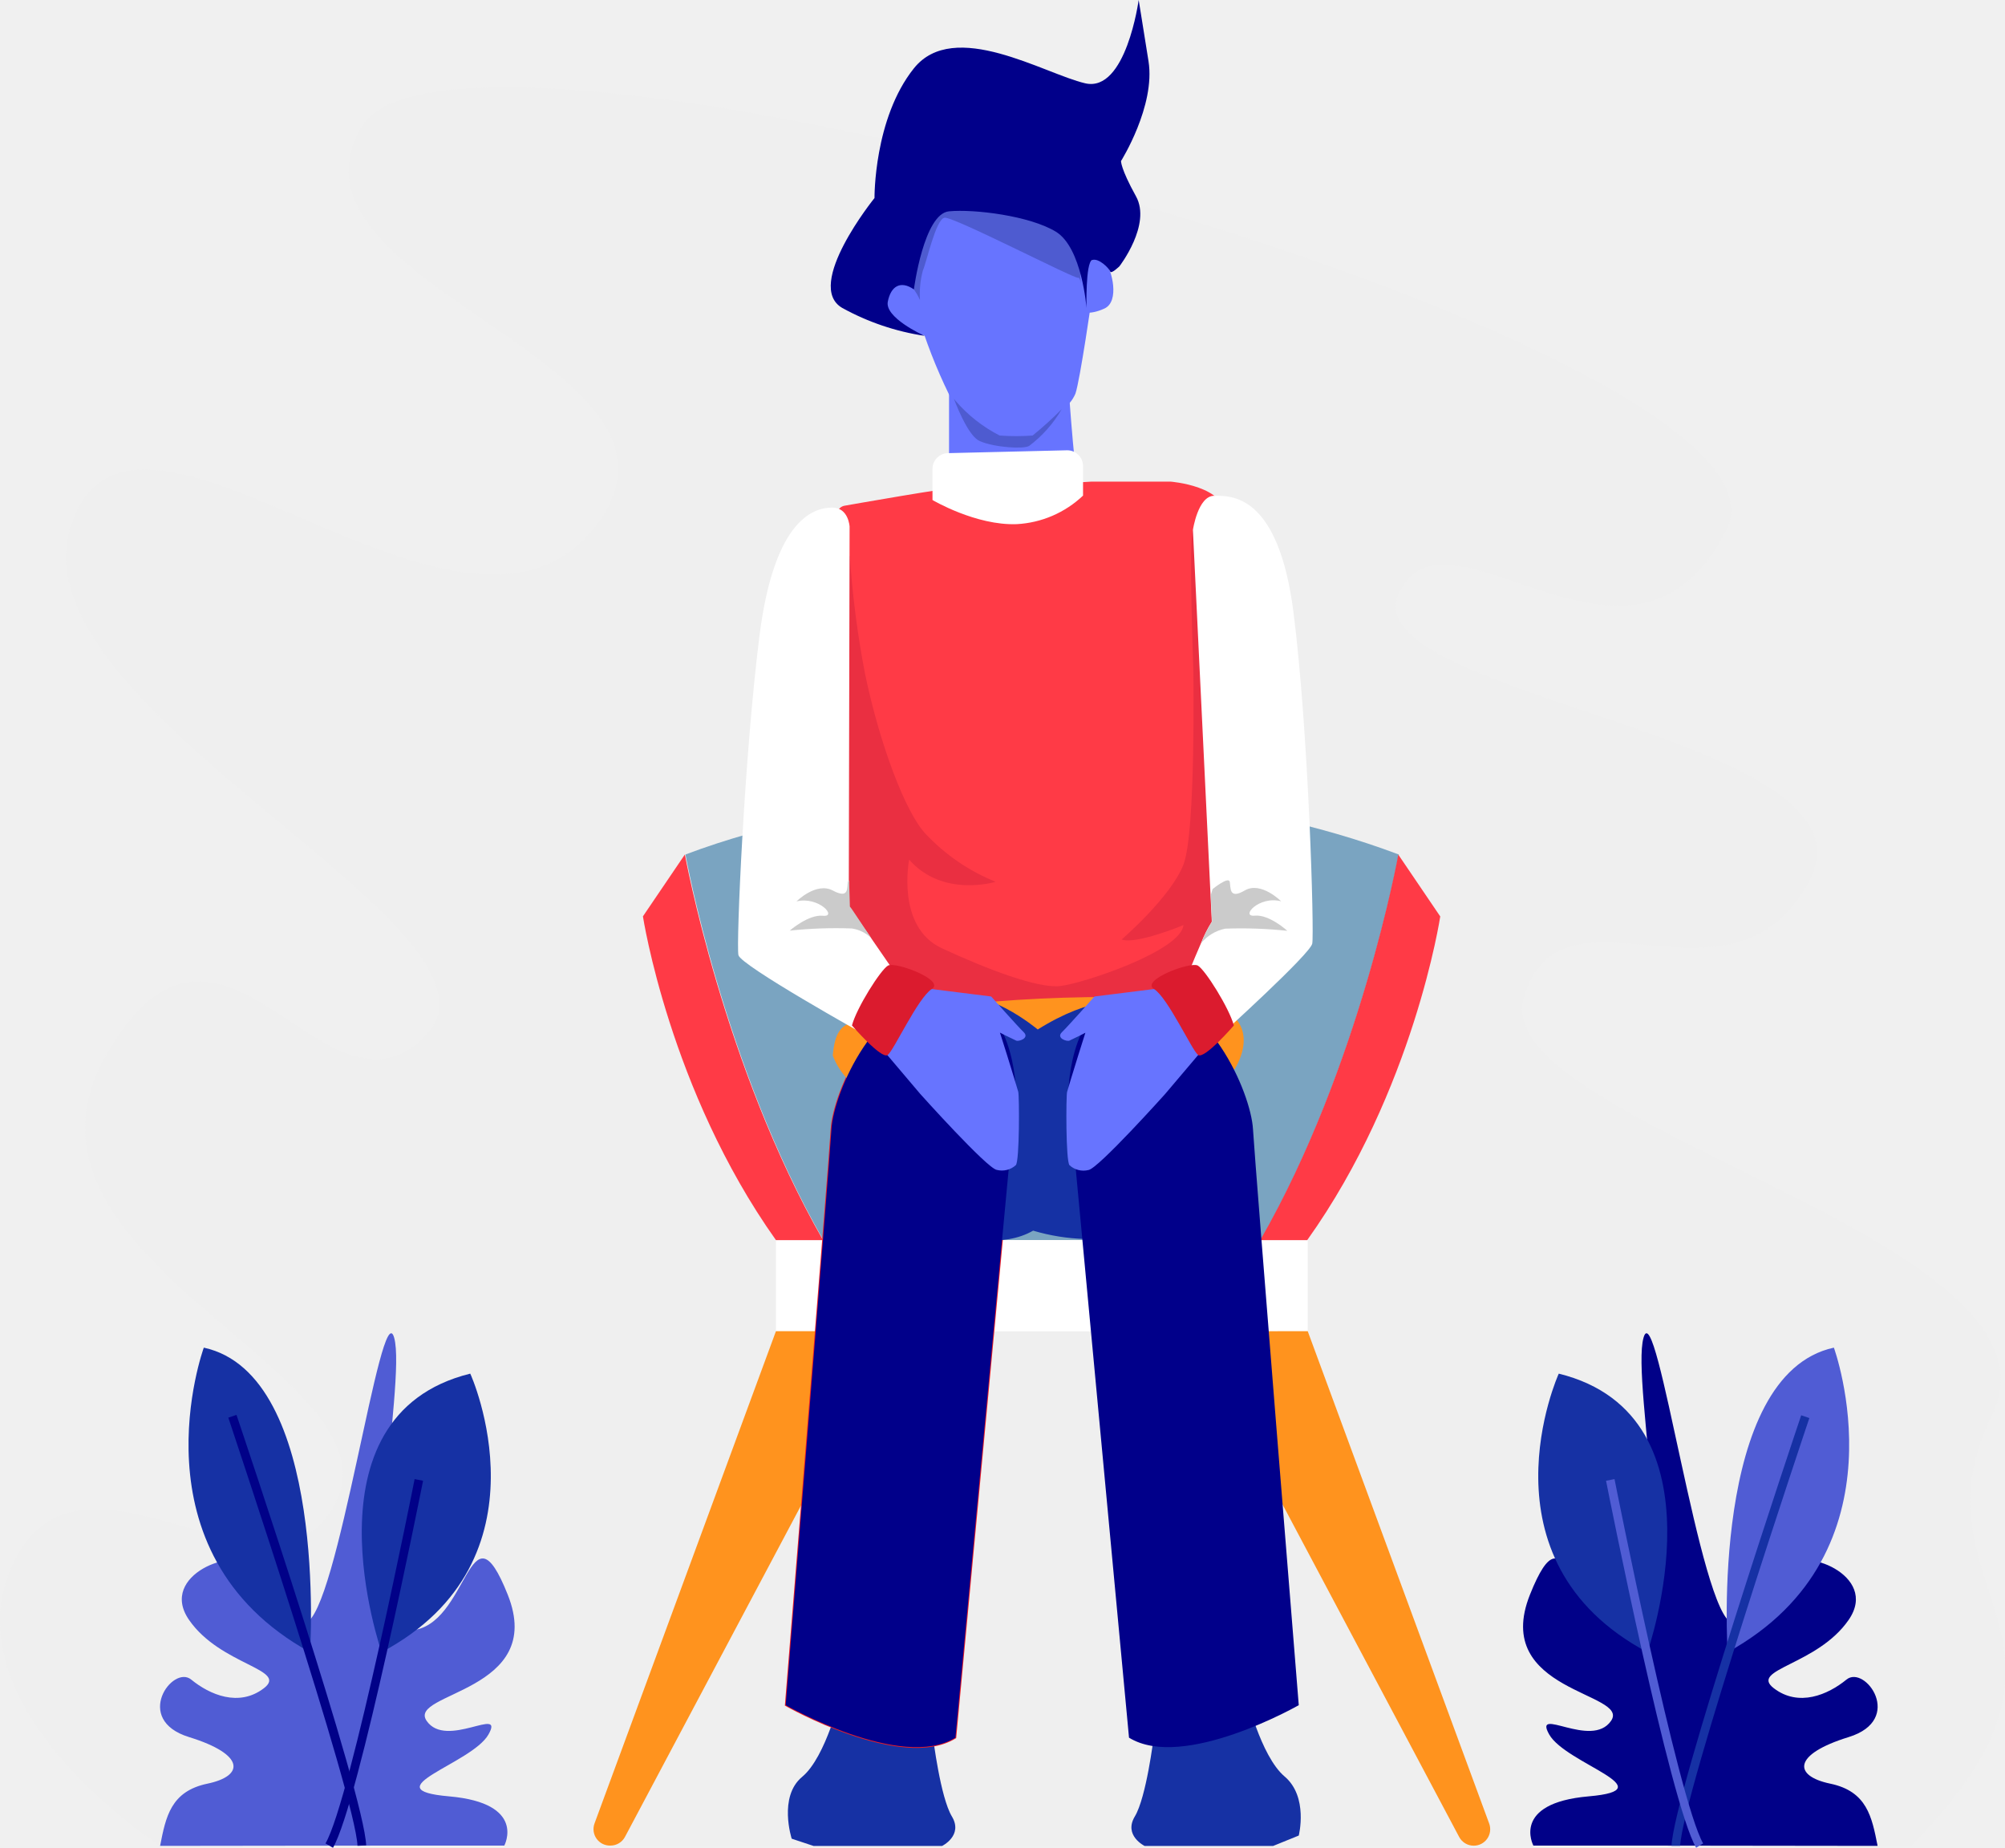
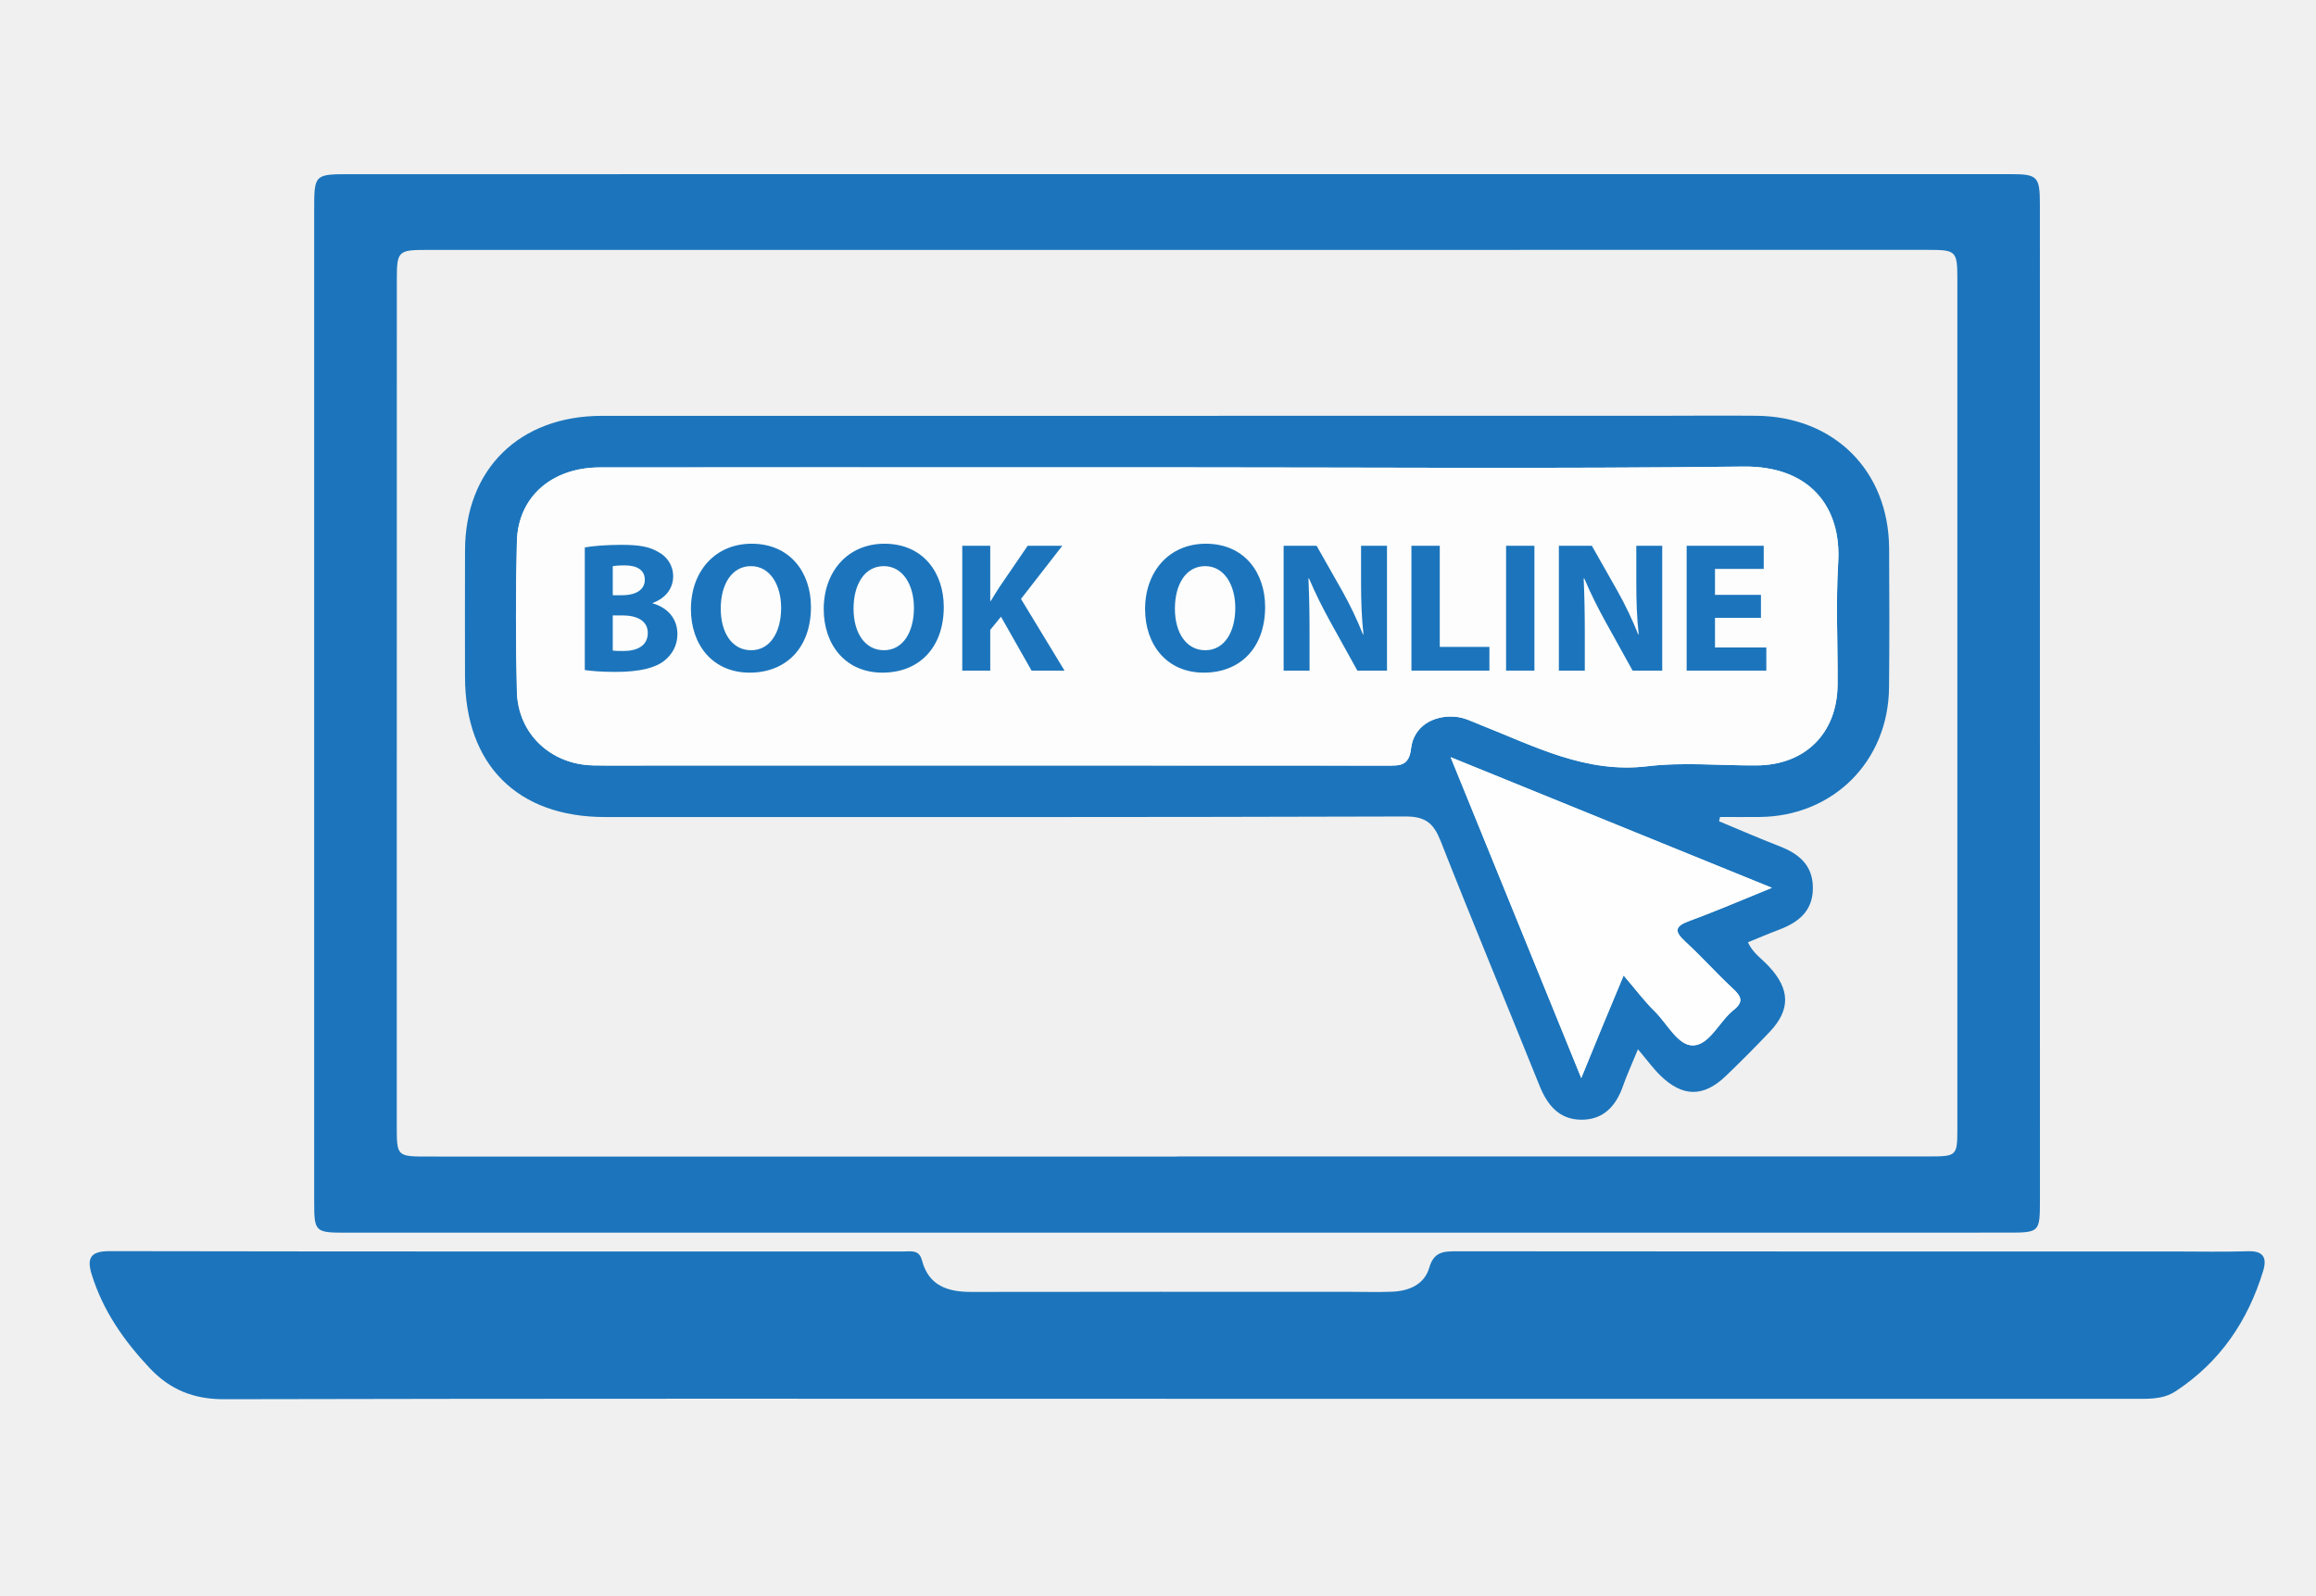
- <svg xmlns="http://www.w3.org/2000/svg" viewBox="0 0 203.64 187.65">
-   <defs>
-     <style>.cls-1{fill:#efefef;}.cls-2{fill:#505cd4;}.cls-3{fill:#1631a4;}.cls-4{fill:#010188;}.cls-5{fill:#fff;}.cls-6{fill:#7aa4c1;}.cls-7{fill:#ff3a46;}.cls-8{fill:#ff931e;}.cls-9{fill:#6774ff;}.cls-10{fill:#4e5bd0;}.cls-11{fill:#01008a;}.cls-12{fill:#ea2f41;}.cls-13{fill:none;stroke:#ed1c24;stroke-miterlimit:10;stroke-width:0.16px;}.cls-14{fill:#1531a4;}.cls-15{fill:#db1b2e;}.cls-16{fill:#cbcbcb;}</style>
-   </defs>
-   <g id="Layer_2" data-name="Layer 2">
-     <g id="Object">
-       <path class="cls-1" d="M194.07,187.43H16.22S-5.64,173.3,1.39,158.66s26.88,6.68,32.83-6.34S-.95,127.75,10.76,107.19s22.32,8.74,32.54-2.1S.81,71.95,7.25,53.23s39.29,17.37,53,.5S27,29.23,36.75,12.84s148,22,138.63,40.89-28.51-4-33.31,6.55,49.57,14.35,41.71,29.14-25.05-1.1-29,11.82,56.33,24.55,47.54,42.46,12.88,22.44-8.2,43.74h0Z" />
-       <path class="cls-2" d="M40,187.43H51.22s2.31-4.31-5.61-5,2.31-3.3,4-6.28-4.29,1.51-6.28-1.39,12.19-2.9,8.24-12.81-3.95,3.3-9.89,3.63-.33-25.14-1.65-29.74-5.75,28.3-9.05,29-4.62-3.63-5.72-5.72-9.25.77-6.06,5.39,10.13,5,7.6,6.94-5.5.66-7.38-.88-5.95,4.07-.22,5.84,5.61,3.95,1.87,4.73-4.23,3.38-4.81,6.32Z" />
-       <path class="cls-3" d="M31.49,167.79s1.87-28.18-10.79-30.93C20.7,136.86,13.11,157.65,31.49,167.79Z" />
-       <path class="cls-3" d="M38.76,167.79s-8.37-24,9-28.29C47.79,139.5,56.3,158.44,38.76,167.79Z" />
-       <path class="cls-4" d="M36.31,187.45c-.21-5-13-43.09-13.12-43.48l.83-.28c.53,1.57,13,38.58,13.17,43.72Z" />
-       <path class="cls-4" d="M33.82,187.65l-.76-.44c2.58-4.44,9-36.68,9.05-37l.86.17C42.7,151.71,36.46,183.09,33.82,187.65Z" />
-       <path class="cls-4" d="M167,187.43H155.74s-2.31-4.31,5.61-5-2.31-3.3-4-6.28,4.29,1.51,6.28-1.39-12.19-2.9-8.24-12.81,3.95,3.3,9.89,3.63.33-25.14,1.65-29.74,5.75,28.3,9.05,29,4.62-3.63,5.72-5.72,9.25.77,6.06,5.39-10.13,5-7.6,6.94,5.5.66,7.38-.88,5.95,4.07.22,5.84-5.61,3.95-1.87,4.73,4.23,3.38,4.81,6.32Z" />
-       <path class="cls-2" d="M175.47,167.79s-1.87-28.18,10.79-30.93C186.26,136.86,193.85,157.65,175.47,167.79Z" />
-       <path class="cls-3" d="M167.32,167.79s8.37-24-9-28.29C158.3,139.5,149.78,158.44,167.32,167.79Z" />
-       <path class="cls-3" d="M170.65,187.45l-.88,0c.21-5.14,12.64-42.15,13.17-43.72l.83.28C183.65,144.35,170.86,182.43,170.65,187.45Z" />
-       <path class="cls-2" d="M172.27,187.65c-2.65-4.56-8.89-35.94-9.15-37.27l.86-.17c.06.33,6.47,32.57,9,37Z" />
-       <rect class="cls-5" x="78.81" y="125.94" width="54.01" height="9.26" />
-       <path class="cls-6" d="M142.07,86.78s-3.92,21.49-14,39.15l-22.67,0-21.78,0c-10.11-17.66-14-39.15-14-39.15C86.47,80.4,106.9,80.3,106.9,80.3S125.15,80.4,142.07,86.78Z" />
-       <path class="cls-7" d="M83.59,125.94H78.81C68,110.72,65.3,93.06,65.3,93.06l4.26-6.28S73.47,108.28,83.59,125.94Z" />
-       <path class="cls-7" d="M128,125.94h4.77c10.85-15.21,13.51-32.87,13.51-32.87l-4.26-6.28S138.14,108.28,128,125.94Z" />
-       <path class="cls-8" d="M78.81,135.19l-18.43,50A1.67,1.67,0,0,0,62,187.43h0a1.67,1.67,0,0,0,1.48-.89l27.28-51.35Z" />
-       <path class="cls-8" d="M132.82,135.19l18.43,50a1.67,1.67,0,0,1-1.57,2.25h0a1.67,1.67,0,0,1-1.48-.89l-27.28-51.35Z" />
-       <path class="cls-9" d="M110.91,30.16s-1.2,8.38-1.68,9.81a3.6,3.6,0,0,1-.63,1,30.68,30.68,0,0,1-3.76,3.54,23,23,0,0,1-3.35,0A14.88,14.88,0,0,1,97,41a6,6,0,0,1-.64-1,53.18,53.18,0,0,1-3.19-8.2L91.36,20.11,108.44,18Z" />
-       <path class="cls-10" d="M93.44,30.48a9.29,9.29,0,0,1,.29-3c.39-.88,1.32-5.22,2.2-5.37s13.25,6.25,13.57,6.1.54,2.22.54,2.22l-.33-6.3A44.61,44.61,0,0,0,105.64,20c-.68-.34-14.11-.15-14.28.1s1.06,8.84,1.06,8.84S92.75,30.26,93.44,30.48Z" />
-       <path class="cls-9" d="M93.44,30.48s-.88-2.15-2.07-1.91-2.23,2.07-1.52,3.19,4.15,2.63,4.63,2.31S93.44,30.48,93.44,30.48Z" />
-       <path class="cls-9" d="M109.71,27.61s1.68-2.23,2.47-1.2,1.55,4.2,0,4.92-2.63.42-2.47-.06A27.83,27.83,0,0,0,109.71,27.61Z" />
-       <path class="cls-9" d="M109.24,47.34c.16.56-12.85,0-12.85,0v-7.6a7.84,7.84,0,0,0,.46.74l.18.23a14.84,14.84,0,0,0,4.47,3.51,22.82,22.82,0,0,0,3.35,0,37.13,37.13,0,0,0,3-2.67c.29-.3.55-.59.78-.87C108.83,43.41,109.14,47,109.24,47.34Z" />
-       <path class="cls-10" d="M107.83,41.56a12.56,12.56,0,0,1-3.31,3.73c-.58.34-3.51.15-5-.49-1-.42-2.06-2.79-2.64-4.31l.18.23a14.84,14.84,0,0,0,4.47,3.51,22.82,22.82,0,0,0,3.35,0A37.13,37.13,0,0,0,107.83,41.56Z" />
-       <path class="cls-11" d="M92.82,29.39s1-7.69,3.57-7.93,8.19.45,10.85,2.07,3.11,7.74,3.11,7.74-.1-4.57.56-4.85,1.76.85,1.85,1.15.94-.53.94-.53,3.27-4.23,1.68-7.1-1.52-3.59-1.52-3.59,3.51-5.59,2.79-10.13-1-6.22-1-6.22-1.28,9.42-5.43,8.46S96.9,1.84,92.82,6.94s-4,13.17-4,13.17S81.63,29,85.54,31.27a25,25,0,0,0,8.39,2.84c-.33-.13-4.07-1.88-3.76-3.47S91.47,28.46,92.82,29.39Z" />
-       <path class="cls-7" d="M124.45,52.53c-.07,1.22-.23,5.8-.44,11.8-.53,15.84-1.33,41.61-1.33,41.61H86.83l-2.12-48.5-.11-2.57s-.21-3.27,1.17-3.51c0,0,11.33-2,11.41-1.81s13.7-.64,13.7-.64h8S124.63,49.34,124.45,52.53Z" />
-       <path class="cls-12" d="M124,64.33c-.53,15.84-1.33,41.61-1.33,41.61H86.83l-2.12-48.5,1.6-1a97.73,97.73,0,0,0,1.55,12C89.38,75.72,92,82.56,94,84.67a20,20,0,0,0,7.12,4.88s-5.36,1.66-8.78-2.25c0,0-1.36,6.83,3.32,9s9.73,4.08,12,3.84,12.28-3.55,12.54-6.19c0,0-4.82,2-6.28,1.46,0,0,5-4.3,6.28-7.61s1-19.91,1-19.91-.47-12.48-.06-14.08C121.36,53,122.74,58.67,124,64.33Z" />
-       <path class="cls-3" d="M94.77,176.47s.74,6.06,1.91,8-1,3-1,3H82.64l-2.23-.74s-1.38-4.26,1.06-6.28,3.94-8.4,3.94-8.4l6.81-1.38Z" />
-       <path class="cls-3" d="M117.17,176.47s-.74,6.06-1.91,8,1,3,1,3H129.3l2.61-1.06s1-3.94-1.44-6-3.94-8.4-3.94-8.4l-6.81-1.38Z" />
-       <path class="cls-13" d="M79.8,173.17s11.74,6.7,17.24,3.3l6.15-65.64s-.12-10-7.14-10-11.38,10.11-11.6,13.83S79.8,173.17,79.8,173.17Z" />
-       <path class="cls-8" d="M84.58,107.19A7.13,7.13,0,0,0,86,109.5c.83.8,13.6-1.15,13.6-1.15s8.19-.49,11.92.1,13.85.16,13.85.16,2.63-3.84-.87-6-23.87-1.42-30.43,0C86.91,104.13,85,102.59,84.58,107.19Z" />
-       <path class="cls-14" d="M87.85,121.63s11,6.86,17.08,3.35a20.67,20.67,0,0,0,10.56.32c6.06-1.32,5.71-20.75,5.71-20.75s-5.11-6.7-15.8,0c0,0-5.59-4.68-8.94-3S87.85,121.63,87.85,121.63Z" />
-       <path class="cls-11" d="M79.8,173.17s11.74,6.7,17.24,3.3l6.15-65.64s-.12-10-7.14-10-11.38,10.11-11.6,13.83S79.8,173.17,79.8,173.17Z" />
-       <path class="cls-11" d="M131.91,173.17s-11.74,6.7-17.24,3.3l-6.15-65.64s.12-10,7.14-10,11.38,10.11,11.6,13.83S131.91,173.17,131.91,173.17Z" />
-       <path class="cls-9" d="M92.21,100.14l8.46,1.06s2.66,3,3.3,3.62-.55,1-.78.85A42.18,42.18,0,0,1,99,103.43c-.05-.21,2,0,2.13.18s2.18,6.84,2.29,7.27.14,7.07-.25,7.45a2.1,2.1,0,0,1-1.93.48c-1-.16-7.77-7.71-7.77-7.71l-5-5.9S88.76,101.2,92.21,100.14Z" />
-       <path class="cls-9" d="M119.62,100.14l-8.46,1.06s-2.66,3-3.3,3.62.55,1,.78.85a42.18,42.18,0,0,0,4.16-2.23c.05-.21-2,0-2.13.18s-2.18,6.84-2.29,7.27-.14,7.07.25,7.45a2.1,2.1,0,0,0,1.93.48c1-.16,7.77-7.71,7.77-7.71l5-5.9S123.07,101.2,119.62,100.14Z" />
-       <path class="cls-5" d="M91.49,99.66c-3.06.74-3.64,5.43-3.64,5.43S75.24,98.06,75,97s.6-20.27,2.14-32.45,5.75-13,7.4-13,1.75,1.93,1.75,1.93l-.08,35.93v2.69c.2.2,1.21,1.63,2.28,3.19C89.93,97.36,91.49,99.66,91.49,99.66Z" />
-       <path class="cls-15" d="M86.53,104.14s3,3.47,3.63,3,3.07-5.81,4.48-6.7-3.7-2.81-4.45-2.38S87,102.35,86.53,104.14Z" />
-       <path class="cls-5" d="M133.28,95.83c-.21,1.06-9.27,9.26-9.27,9.26s-.58-4.68-3.64-5.43c0,0,.85-2.13,1.61-3.87a13.22,13.22,0,0,1,1.1-2.19l-.13-2.68-1.79-37.1s.51-3.47,2.16-3.47,6.52-.3,8.06,11.88S133.49,94.76,133.28,95.83Z" />
-       <path class="cls-15" d="M125.32,104.14s-3,3.47-3.63,3-3.07-5.81-4.48-6.7,3.7-2.81,4.45-2.38S124.83,102.35,125.32,104.14Z" />
-       <path class="cls-5" d="M94.71,47.66v3.12s4.41,2.61,8.56,2.45A10.6,10.6,0,0,0,110,50.33v-3a1.6,1.6,0,0,0-1.64-1.6l-12.11.29A1.6,1.6,0,0,0,94.71,47.66Z" />
-       <path class="cls-16" d="M88.51,95.29a3.56,3.56,0,0,0-2-1,44.56,44.56,0,0,0-6.3.22S82.1,92.85,83.59,93s-.42-2-2.69-1.46c0,0,2-2,3.69-1.1s1.41-.31,1.53-.88a.16.16,0,0,1,.12-.14l.08,2.65C86.52,92.27,87.43,93.73,88.51,95.29Z" />
-       <path class="cls-16" d="M130.75,94.53a44.56,44.56,0,0,0-6.3-.22A4.2,4.2,0,0,0,122,95.78a13.22,13.22,0,0,1,1.1-2.19l-.13-2.68.19-.62s1.62-1.32,1.74-.74-.11,1.84,1.53.88,3.69,1.1,3.69,1.1c-2.27-.59-4.17,1.61-2.69,1.46S130.75,94.53,130.75,94.53Z" />
-     </g>
+ <svg xmlns="http://www.w3.org/2000/svg" version="1.1" id="Layer_1" x="0px" y="0px" width="450px" height="310.102px" viewBox="0 0 450 310.102" enable-background="new 0 0 450 310.102" xml:space="preserve">
+   <path fill="#1C75BC" d="M67.436,239.538c53.781,0,107.562,0,161.343-0.008c53.781-0.004,107.564-0.004,161.344-0.004  c6.18,0,6.239-0.063,6.239-6.37c0-64.479,0-128.963-0.009-193.446c0-5.352-0.453-5.869-5.537-5.869  c-107.702-0.007-215.405-0.007-323.107,0.006c-6.583,0.001-6.665,0.139-6.665,6.851c0,64.203,0,128.409,0.001,192.612  C61.045,239.457,61.136,239.538,67.436,239.538z M77.103,54.409c0-5.625,0.228-5.845,5.864-5.845  c97.169-0.004,194.338-0.007,291.51-0.008c5.66,0,5.834,0.157,5.839,5.868c0.002,54.912,0.005,109.819,0,164.729  c0,5.497-0.069,5.569-5.642,5.569c-48.658,0.007-97.309,0.003-145.968,0.003c0,0.008,0,0.017,0,0.021  c-48.514,0-97.03,0-145.546-0.004c-6.046,0-6.068-0.019-6.068-6.021C77.092,163.952,77.094,109.182,77.103,54.409z" />
+   <path fill="#1C75BC" d="M436.778,243.146c-4.723,0.15-9.449,0.044-14.175,0.044c-46.563,0-93.125,0.013-139.684-0.036  c-2.545-0.002-4.339,0.146-5.225,3.214c-0.951,3.268-3.95,4.509-7.229,4.643c-2.774,0.113-5.56,0.017-8.339,0.017  c-24.461,0-48.924-0.023-73.386,0.022c-4.596,0.008-8.299-1.183-9.597-6.125c-0.567-2.166-2.179-1.733-3.635-1.733  c-51.425-0.004-102.85,0.032-154.276-0.065c-3.73-0.006-4.361,1.454-3.425,4.494c2.178,7.063,6.279,12.934,11.299,18.254  c3.94,4.175,8.524,6.04,14.431,6.027c61.571-0.145,123.144-0.091,184.713-0.084c61.985,0.002,123.977,0.002,185.967,0.002  c2.92,0,5.92,0.23,8.5-1.462c8.606-5.646,14.053-13.64,17.018-23.396C440.512,244.406,439.778,243.042,436.778,243.146z" />
+   <path fill="#1C75BC" d="M117.561,158.769c51.842,0.003,103.683,0.054,155.527-0.108c3.928-0.01,5.484,1.348,6.839,4.796  c6.248,15.888,12.826,31.646,19.194,47.494c1.525,3.813,3.832,6.612,8.125,6.636c4.303,0.027,6.765-2.671,8.118-6.59  c0.714-2.047,1.633-4.027,2.893-7.097c1.806,2.137,2.945,3.719,4.319,5.065c4.335,4.244,8.408,4.291,12.738,0.139  c2.906-2.787,5.75-5.645,8.52-8.567c4.113-4.337,3.992-8.312-0.159-12.77c-1.354-1.454-3.127-2.596-4.05-4.663  c2.188-0.885,4.094-1.707,6.042-2.438c3.781-1.431,6.577-3.621,6.577-8.105c0-4.46-2.729-6.666-6.529-8.136  c-3.938-1.521-7.804-3.217-11.704-4.839c0.064-0.276,0.13-0.55,0.19-0.825c2.572,0,5.148,0.02,7.726-0.004  c14.249-0.136,24.966-10.803,25.112-25.113c0.093-9.032,0.072-18.066,0.019-27.1c-0.096-15.047-10.65-25.591-25.771-25.75  c-6.394-0.066-12.787,0.004-19.181,0.004c-68.382,0.002-136.762-0.007-205.145,0.009c-16.045,0.003-26.56,10.358-26.607,26.131  c-0.026,8.201-0.016,16.4-0.003,24.601C90.383,148.612,100.528,158.769,117.561,158.769z M344.275,172.523  c-5.831,2.361-10.842,4.539-15.966,6.411c-2.872,1.047-3.089,1.992-0.839,4.061c3.166,2.902,6.031,6.135,9.181,9.063  c1.594,1.479,2.28,2.548,0.221,4.186c-2.8,2.222-4.68,6.781-7.854,6.904c-2.979,0.12-5.065-4.234-7.522-6.638  c-1.969-1.929-3.633-4.165-6.022-6.958c-1.725,4.139-2.972,7.11-4.203,10.091c-1.205,2.924-2.396,5.851-4.031,9.843  c-8.549-21.003-16.719-41.068-25.379-62.343C303.146,155.8,323.258,163.975,344.275,172.523z M100.436,105.214  c0.217-8.646,6.778-14.369,16.104-14.382c27.513-0.039,55.025-0.017,82.538-0.017c9.867,0,19.732,0,29.598,0.001  c36.686,0.002,73.37,0.286,110.048-0.149c12.986-0.155,19.097,7.906,18.438,18.646c-0.479,7.892-0.063,15.834-0.12,23.754  c-0.071,9.411-6.277,15.6-15.705,15.666c-7.088,0.052-14.255-0.674-21.242,0.166c-11.932,1.434-21.882-3.869-32.269-7.968  c-1.674-0.658-3.27-1.509-5.123-1.656c-4.279-0.338-8.046,1.923-8.527,6.145c-0.398,3.448-2.152,3.355-4.635,3.353  c-47.383-0.036-94.766-0.024-142.149-0.024c-4.03,0-8.06,0.057-12.089-0.016c-8.266-0.15-14.666-6.123-14.866-14.343  C100.197,124.669,100.192,114.933,100.436,105.214z" />
+   <path fill="#FEFEFE" d="M307.237,209.484c1.636-3.992,2.825-6.919,4.031-9.843c1.231-2.979,2.479-5.952,4.203-10.091  c2.391,2.793,4.055,5.029,6.022,6.958c2.457,2.402,4.544,6.758,7.522,6.638c3.175-0.123,5.055-4.684,7.854-6.904  c2.061-1.638,1.373-2.707-0.221-4.186c-3.148-2.928-6.015-6.159-9.181-9.063c-2.25-2.067-2.032-3.014,0.839-4.061  c5.124-1.872,10.135-4.05,15.966-6.411c-21.019-8.549-41.13-16.724-62.417-25.382C290.52,168.416,298.689,188.481,307.237,209.484z" />
+   <path fill="#FDFDFD" d="M357.161,109.314c0.657-10.74-5.452-18.802-18.438-18.646c-36.678,0.436-73.363,0.151-110.048,0.149  c-9.865-0.001-19.73-0.001-29.598-0.001c-27.512,0-55.025-0.022-82.538,0.017c-9.326,0.013-15.887,5.735-16.104,14.382  c-0.244,9.719-0.239,19.455,0,29.176c0.2,8.22,6.6,14.192,14.866,14.343c4.029,0.072,8.059,0.016,12.089,0.016  c47.383,0,94.767-0.011,142.149,0.024c2.48,0.004,4.236,0.096,4.635-3.353c0.481-4.222,4.248-6.482,8.527-6.145  c1.854,0.147,3.449,0.998,5.123,1.656c10.387,4.099,20.337,9.401,32.269,7.968c6.987-0.84,14.154-0.114,21.242-0.166  c9.428-0.066,15.634-6.255,15.705-15.666C357.098,125.148,356.682,117.205,357.161,109.314z" />
+   <g enable-background="new    ">
+     <path fill="#1C75BC" d="M113.624,106.379c1.44-0.288,4.355-0.505,7.091-0.505c3.348,0,5.399,0.324,7.163,1.368   c1.692,0.9,2.916,2.556,2.916,4.752c0,2.159-1.26,4.175-3.996,5.183v0.072c2.772,0.756,4.824,2.844,4.824,5.976   c0,2.195-1.008,3.923-2.52,5.147c-1.764,1.403-4.715,2.195-9.539,2.195c-2.7,0-4.715-0.18-5.939-0.36V106.379z M119.06,115.665h1.8   c2.879,0,4.427-1.188,4.427-2.987c0-1.836-1.404-2.808-3.887-2.808c-1.188,0-1.872,0.072-2.34,0.144V115.665z M119.06,126.428   c0.54,0.072,1.188,0.072,2.124,0.072c2.484,0,4.68-0.936,4.68-3.491c0-2.448-2.196-3.42-4.932-3.42h-1.872V126.428z" />
+     <path fill="#1C75BC" d="M157.57,117.933c0,7.955-4.823,12.778-11.915,12.778c-7.199,0-11.411-5.435-11.411-12.346   c0-7.271,4.644-12.707,11.807-12.707C153.503,105.658,157.57,111.239,157.57,117.933z M140.041,118.257   c0,4.752,2.231,8.099,5.903,8.099c3.708,0,5.831-3.527,5.831-8.242c0-4.355-2.088-8.1-5.867-8.1   C142.2,110.014,140.041,113.542,140.041,118.257z" />
+     <path fill="#1C75BC" d="M183.375,117.933c0,7.955-4.823,12.778-11.915,12.778c-7.199,0-11.411-5.435-11.411-12.346   c0-7.271,4.644-12.707,11.807-12.707C179.307,105.658,183.375,111.239,183.375,117.933z M165.845,118.257   c0,4.752,2.231,8.099,5.903,8.099c3.708,0,5.831-3.527,5.831-8.242c0-4.355-2.087-8.1-5.867-8.1   C168.004,110.014,165.845,113.542,165.845,118.257z" />
+     <path fill="#1C75BC" d="M186.969,106.055h5.436v10.727h0.108c0.54-0.936,1.116-1.8,1.656-2.664l5.507-8.063h6.731l-8.027,10.33   l8.459,13.931h-6.407l-5.939-10.475l-2.088,2.556v7.919h-5.436V106.055z" />
+     <path fill="#1C75BC" d="M245.814,117.933c0,7.955-4.822,12.778-11.914,12.778c-7.199,0-11.411-5.435-11.411-12.346   c0-7.271,4.643-12.707,11.807-12.707C241.748,105.658,245.814,111.239,245.814,117.933z M228.285,118.257   c0,4.752,2.231,8.099,5.903,8.099c3.708,0,5.831-3.527,5.831-8.242c0-4.355-2.088-8.1-5.867-8.1   C230.445,110.014,228.285,113.542,228.285,118.257z" />
+     <path fill="#1C75BC" d="M249.409,130.316v-24.261h6.407l5.039,8.891c1.44,2.556,2.881,5.579,3.96,8.315h0.108   c-0.36-3.204-0.469-6.479-0.469-10.115v-7.091h5.039v24.261h-5.758l-5.184-9.358c-1.44-2.592-3.023-5.724-4.212-8.567l-0.108,0.036   c0.145,3.203,0.217,6.623,0.217,10.583v7.307H249.409z" />
+     <path fill="#1C75BC" d="M274.241,106.055h5.507v19.653h9.647v4.607h-15.154V106.055z" />
+     <path fill="#1C75BC" d="M298.139,106.055v24.261h-5.508v-24.261H298.139z" />
+     <path fill="#1C75BC" d="M302.888,130.316v-24.261h6.407l5.039,8.891c1.44,2.556,2.881,5.579,3.96,8.315h0.108   c-0.36-3.204-0.469-6.479-0.469-10.115v-7.091h5.039v24.261h-5.758l-5.184-9.358c-1.44-2.592-3.023-5.724-4.212-8.567l-0.108,0.036   c0.145,3.203,0.217,6.623,0.217,10.583v7.307H302.888z" />
+     <path fill="#1C75BC" d="M342.154,120.057h-8.928v5.76h9.971v4.499h-15.479v-24.261h14.975v4.499h-9.467v5.04h8.928V120.057z" />
  </g>
</svg>
